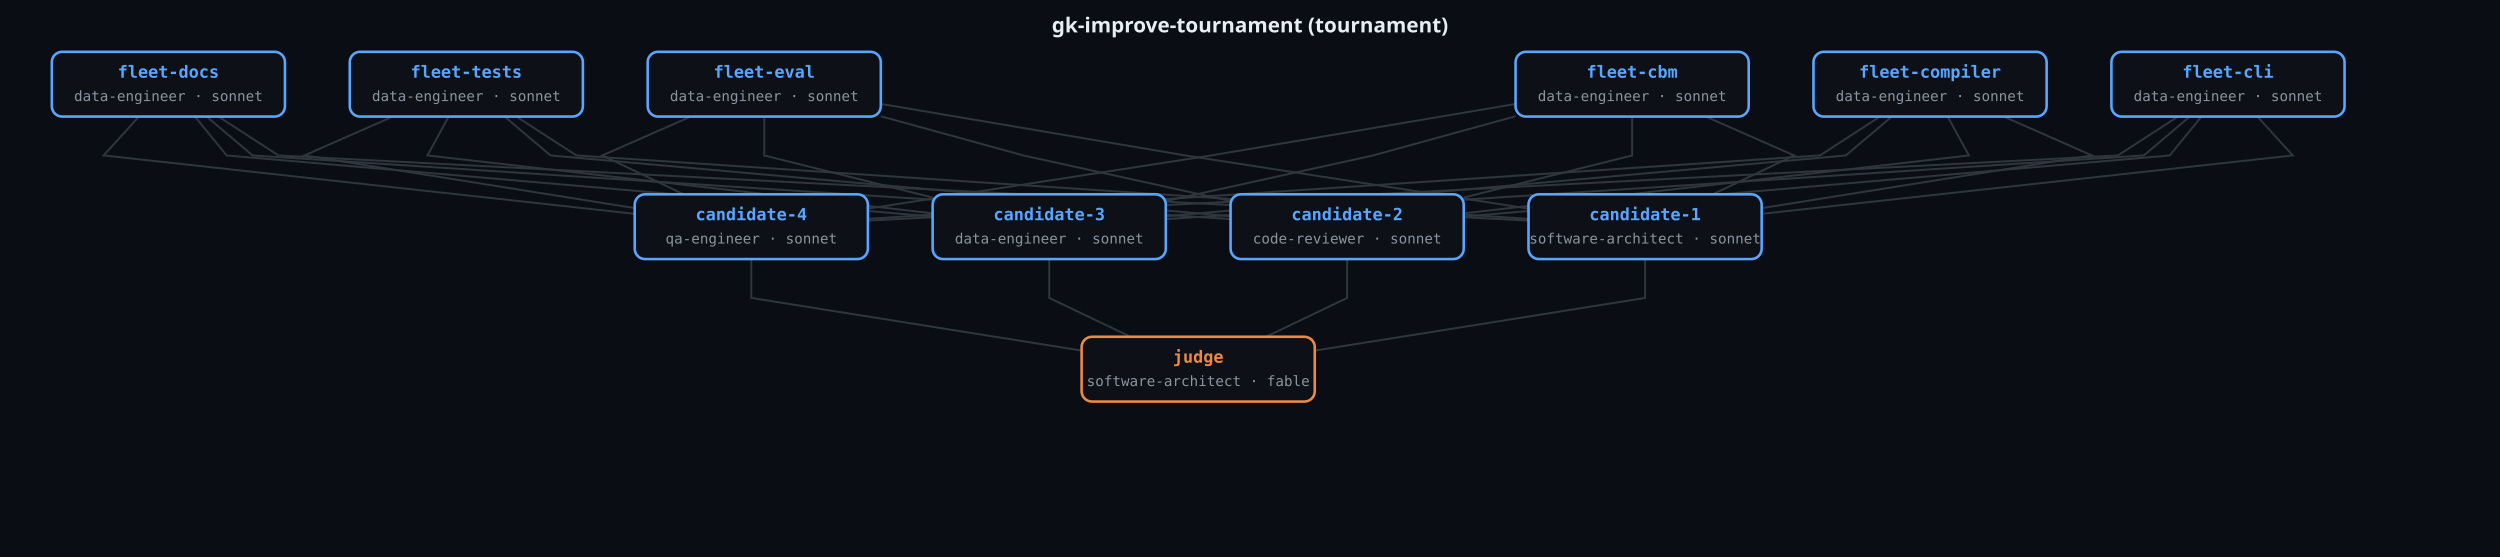
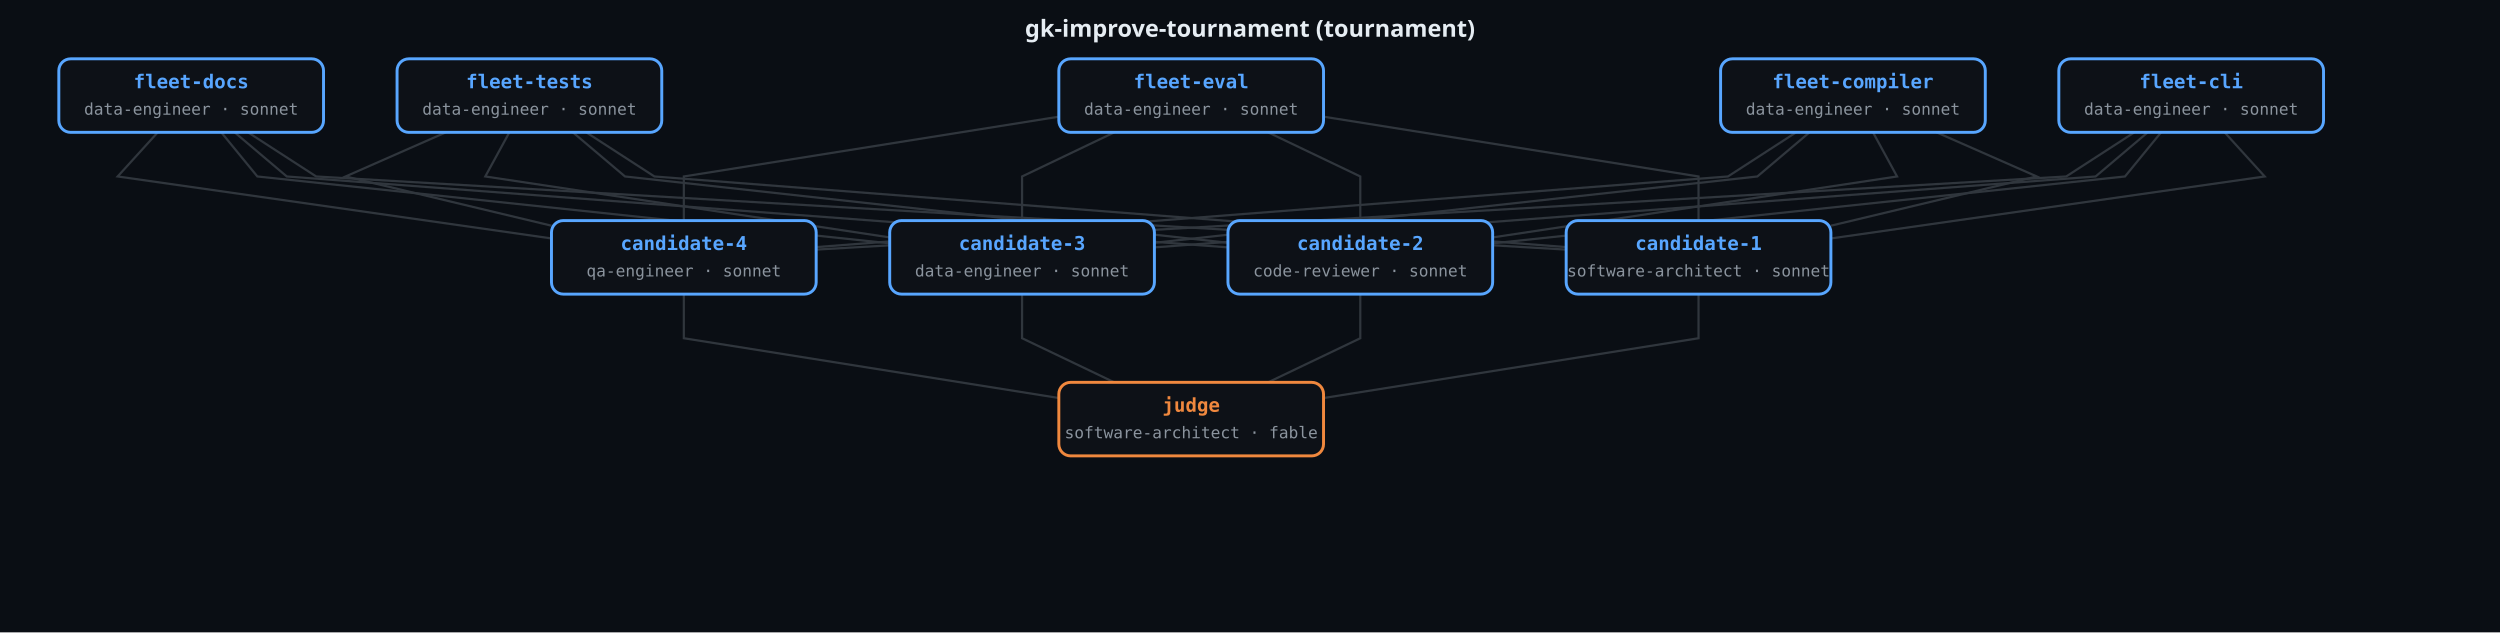
- <svg xmlns="http://www.w3.org/2000/svg" width="1930" height="430" viewBox="0 0 1930 430" style="background:#0a0e14">
+ <svg xmlns="http://www.w3.org/2000/svg" width="1700" height="430" viewBox="0 0 1700 430" role="img" aria-label="gk-improve-tournament (tournament)" style="background:#0a0e14">
  <rect width="100%" height="100%" fill="#0a0e14" />
-   <text x="965" y="25" text-anchor="middle" fill="#e6edf3" font-family="sans-serif" font-size="16" font-weight="bold">gk-improve-tournament (tournament)</text>
-   <path d="M 1742.727,90 L 1770,120 L 1360,165.1" fill="none" stroke="#30363d" stroke-width="1.5" />
-   <path d="M 1546.818,90 L 1615,120 L 1360,160.652" fill="none" stroke="#30363d" stroke-width="1.5" />
-   <path d="M 1316.818,90 L 1385,120 L 1322.273,150" fill="none" stroke="#30363d" stroke-width="1.5" />
-   <path d="M 680,80.231 L 915,120 L 1180,161.056" fill="none" stroke="#30363d" stroke-width="1.5" />
-   <path d="M 398.636,90 L 445,120 L 1180,169" fill="none" stroke="#30363d" stroke-width="1.5" />
-   <path d="M 168.636,90 L 215,120 L 1180,170.308" fill="none" stroke="#30363d" stroke-width="1.5" />
-   <path d="M 1699.545,90 L 1675,120 L 1130,167.205" fill="none" stroke="#30363d" stroke-width="1.5" />
-   <path d="M 1503.636,90 L 1520,120 L 1130,164.688" fill="none" stroke="#30363d" stroke-width="1.5" />
-   <path d="M 1260,90 L 1260,120 L 1130,152.5" fill="none" stroke="#30363d" stroke-width="1.5" />
-   <path d="M 680,89.75 L 790,120 L 950,155.2" fill="none" stroke="#30363d" stroke-width="1.5" />
-   <path d="M 389.545,90 L 425,120 L 950,166.951" fill="none" stroke="#30363d" stroke-width="1.5" />
-   <path d="M 159.545,90 L 195,120 L 950,169.142" fill="none" stroke="#30363d" stroke-width="1.5" />
-   <path d="M 1690.455,90 L 1655,120 L 900,169.142" fill="none" stroke="#30363d" stroke-width="1.5" />
-   <path d="M 1460.455,90 L 1425,120 L 900,166.951" fill="none" stroke="#30363d" stroke-width="1.5" />
-   <path d="M 1170,89.75 L 1060,120 L 900,155.2" fill="none" stroke="#30363d" stroke-width="1.5" />
-   <path d="M 590,90 L 590,120 L 720,152.5" fill="none" stroke="#30363d" stroke-width="1.5" />
-   <path d="M 346.364,90 L 330,120 L 720,164.688" fill="none" stroke="#30363d" stroke-width="1.5" />
-   <path d="M 150.455,90 L 175,120 L 720,167.205" fill="none" stroke="#30363d" stroke-width="1.5" />
-   <path d="M 1681.364,90 L 1635,120 L 670,170.308" fill="none" stroke="#30363d" stroke-width="1.5" />
-   <path d="M 1451.364,90 L 1405,120 L 670,169" fill="none" stroke="#30363d" stroke-width="1.5" />
-   <path d="M 1170,80.231 L 935,120 L 670,161.056" fill="none" stroke="#30363d" stroke-width="1.5" />
-   <path d="M 533.182,90 L 465,120 L 527.727,150" fill="none" stroke="#30363d" stroke-width="1.5" />
-   <path d="M 303.182,90 L 235,120 L 490,160.652" fill="none" stroke="#30363d" stroke-width="1.5" />
-   <path d="M 107.273,90 L 80,120 L 490,165.1" fill="none" stroke="#30363d" stroke-width="1.5" />
-   <path d="M 1270,200 L 1270,230 L 1015,270.652" fill="none" stroke="#30363d" stroke-width="1.5" />
-   <path d="M 1040,200 L 1040,230 L 977.273,260" fill="none" stroke="#30363d" stroke-width="1.5" />
-   <path d="M 810,200 L 810,230 L 872.727,260" fill="none" stroke="#30363d" stroke-width="1.5" />
-   <path d="M 580,200 L 580,230 L 835,270.652" fill="none" stroke="#30363d" stroke-width="1.5" />
-   <g transform="translate(1630,40)">
+   <text x="850" y="25" text-anchor="middle" fill="#e6edf3" font-family="sans-serif" font-size="16" font-weight="bold">gk-improve-tournament (tournament)</text>
+   <path d="M 1512.727,90 L 1540,120 L 1245,162.143" fill="none" stroke="#30363d" stroke-width="1.5" />
+   <path d="M 1316.818,90 L 1385,120 L 1245,153.478" fill="none" stroke="#30363d" stroke-width="1.5" />
+   <path d="M 900,79.348 L 1155,120 L 1155,150" fill="none" stroke="#30363d" stroke-width="1.5" />
+   <path d="M 398.636,90 L 445,120 L 1065,168.028" fill="none" stroke="#30363d" stroke-width="1.5" />
+   <path d="M 168.636,90 L 215,120 L 1065,169.734" fill="none" stroke="#30363d" stroke-width="1.5" />
+   <path d="M 1469.545,90 L 1445,120 L 1015,165.481" fill="none" stroke="#30363d" stroke-width="1.5" />
+   <path d="M 1273.636,90 L 1290,120 L 1015,161.438" fill="none" stroke="#30363d" stroke-width="1.5" />
+   <path d="M 862.273,90 L 925,120 L 925,150" fill="none" stroke="#30363d" stroke-width="1.5" />
+   <path d="M 389.545,90 L 425,120 L 835,165.1" fill="none" stroke="#30363d" stroke-width="1.5" />
+   <path d="M 159.545,90 L 195,120 L 835,168.219" fill="none" stroke="#30363d" stroke-width="1.5" />
+   <path d="M 1460.455,90 L 1425,120 L 785,168.219" fill="none" stroke="#30363d" stroke-width="1.5" />
+   <path d="M 1230.455,90 L 1195,120 L 785,165.1" fill="none" stroke="#30363d" stroke-width="1.5" />
+   <path d="M 757.727,90 L 695,120 L 695,150" fill="none" stroke="#30363d" stroke-width="1.5" />
+   <path d="M 346.364,90 L 330,120 L 605,161.438" fill="none" stroke="#30363d" stroke-width="1.5" />
+   <path d="M 150.455,90 L 175,120 L 605,165.481" fill="none" stroke="#30363d" stroke-width="1.5" />
+   <path d="M 1451.364,90 L 1405,120 L 555,169.734" fill="none" stroke="#30363d" stroke-width="1.5" />
+   <path d="M 1221.364,90 L 1175,120 L 555,168.028" fill="none" stroke="#30363d" stroke-width="1.5" />
+   <path d="M 720,79.348 L 465,120 L 465,150" fill="none" stroke="#30363d" stroke-width="1.5" />
+   <path d="M 303.182,90 L 235,120 L 375,153.478" fill="none" stroke="#30363d" stroke-width="1.5" />
+   <path d="M 107.273,90 L 80,120 L 375,162.143" fill="none" stroke="#30363d" stroke-width="1.5" />
+   <path d="M 1155,200 L 1155,230 L 900,270.652" fill="none" stroke="#30363d" stroke-width="1.5" />
+   <path d="M 925,200 L 925,230 L 862.273,260" fill="none" stroke="#30363d" stroke-width="1.5" />
+   <path d="M 695,200 L 695,230 L 757.727,260" fill="none" stroke="#30363d" stroke-width="1.5" />
+   <path d="M 465,200 L 465,230 L 720,270.652" fill="none" stroke="#30363d" stroke-width="1.5" />
+   <g transform="translate(1400,40)">
    <rect width="180" height="50" rx="8" fill="#0d1117" stroke="#58a6ff" stroke-width="2" />
    <text x="90" y="20" text-anchor="middle" fill="#58a6ff" font-family="monospace" font-size="13" font-weight="bold">fleet-cli</text>
    <text x="90" y="38" text-anchor="middle" fill="#8b949e" font-family="monospace" font-size="11">data-engineer · sonnet</text>
  </g>
-   <g transform="translate(1400,40)">
+   <g transform="translate(1170,40)">
    <rect width="180" height="50" rx="8" fill="#0d1117" stroke="#58a6ff" stroke-width="2" />
    <text x="90" y="20" text-anchor="middle" fill="#58a6ff" font-family="monospace" font-size="13" font-weight="bold">fleet-compiler</text>
    <text x="90" y="38" text-anchor="middle" fill="#8b949e" font-family="monospace" font-size="11">data-engineer · sonnet</text>
  </g>
-   <g transform="translate(1170,40)">
-     <rect width="180" height="50" rx="8" fill="#0d1117" stroke="#58a6ff" stroke-width="2" />
-     <text x="90" y="20" text-anchor="middle" fill="#58a6ff" font-family="monospace" font-size="13" font-weight="bold">fleet-cbm</text>
-     <text x="90" y="38" text-anchor="middle" fill="#8b949e" font-family="monospace" font-size="11">data-engineer · sonnet</text>
-   </g>
-   <g transform="translate(500,40)">
+   <g transform="translate(720,40)">
    <rect width="180" height="50" rx="8" fill="#0d1117" stroke="#58a6ff" stroke-width="2" />
    <text x="90" y="20" text-anchor="middle" fill="#58a6ff" font-family="monospace" font-size="13" font-weight="bold">fleet-eval</text>
    <text x="90" y="38" text-anchor="middle" fill="#8b949e" font-family="monospace" font-size="11">data-engineer · sonnet</text>
  </g>
  <g transform="translate(270,40)">
    <rect width="180" height="50" rx="8" fill="#0d1117" stroke="#58a6ff" stroke-width="2" />
    <text x="90" y="20" text-anchor="middle" fill="#58a6ff" font-family="monospace" font-size="13" font-weight="bold">fleet-tests</text>
    <text x="90" y="38" text-anchor="middle" fill="#8b949e" font-family="monospace" font-size="11">data-engineer · sonnet</text>
  </g>
  <g transform="translate(40,40)">
    <rect width="180" height="50" rx="8" fill="#0d1117" stroke="#58a6ff" stroke-width="2" />
    <text x="90" y="20" text-anchor="middle" fill="#58a6ff" font-family="monospace" font-size="13" font-weight="bold">fleet-docs</text>
    <text x="90" y="38" text-anchor="middle" fill="#8b949e" font-family="monospace" font-size="11">data-engineer · sonnet</text>
  </g>
-   <g transform="translate(1180,150)">
+   <g transform="translate(1065,150)">
    <rect width="180" height="50" rx="8" fill="#0d1117" stroke="#58a6ff" stroke-width="2" />
    <text x="90" y="20" text-anchor="middle" fill="#58a6ff" font-family="monospace" font-size="13" font-weight="bold">candidate-1</text>
    <text x="90" y="38" text-anchor="middle" fill="#8b949e" font-family="monospace" font-size="11">software-architect · sonnet</text>
  </g>
-   <g transform="translate(950,150)">
+   <g transform="translate(835,150)">
    <rect width="180" height="50" rx="8" fill="#0d1117" stroke="#58a6ff" stroke-width="2" />
    <text x="90" y="20" text-anchor="middle" fill="#58a6ff" font-family="monospace" font-size="13" font-weight="bold">candidate-2</text>
    <text x="90" y="38" text-anchor="middle" fill="#8b949e" font-family="monospace" font-size="11">code-reviewer · sonnet</text>
  </g>
-   <g transform="translate(720,150)">
+   <g transform="translate(605,150)">
    <rect width="180" height="50" rx="8" fill="#0d1117" stroke="#58a6ff" stroke-width="2" />
    <text x="90" y="20" text-anchor="middle" fill="#58a6ff" font-family="monospace" font-size="13" font-weight="bold">candidate-3</text>
    <text x="90" y="38" text-anchor="middle" fill="#8b949e" font-family="monospace" font-size="11">data-engineer · sonnet</text>
  </g>
-   <g transform="translate(490,150)">
+   <g transform="translate(375,150)">
    <rect width="180" height="50" rx="8" fill="#0d1117" stroke="#58a6ff" stroke-width="2" />
    <text x="90" y="20" text-anchor="middle" fill="#58a6ff" font-family="monospace" font-size="13" font-weight="bold">candidate-4</text>
    <text x="90" y="38" text-anchor="middle" fill="#8b949e" font-family="monospace" font-size="11">qa-engineer · sonnet</text>
  </g>
-   <g transform="translate(835,260)">
+   <g transform="translate(720,260)">
    <rect width="180" height="50" rx="8" fill="#0d1117" stroke="#f0883e" stroke-width="2" />
    <text x="90" y="20" text-anchor="middle" fill="#f0883e" font-family="monospace" font-size="13" font-weight="bold">judge</text>
    <text x="90" y="38" text-anchor="middle" fill="#8b949e" font-family="monospace" font-size="11">software-architect · fable</text>
  </g>
</svg>
